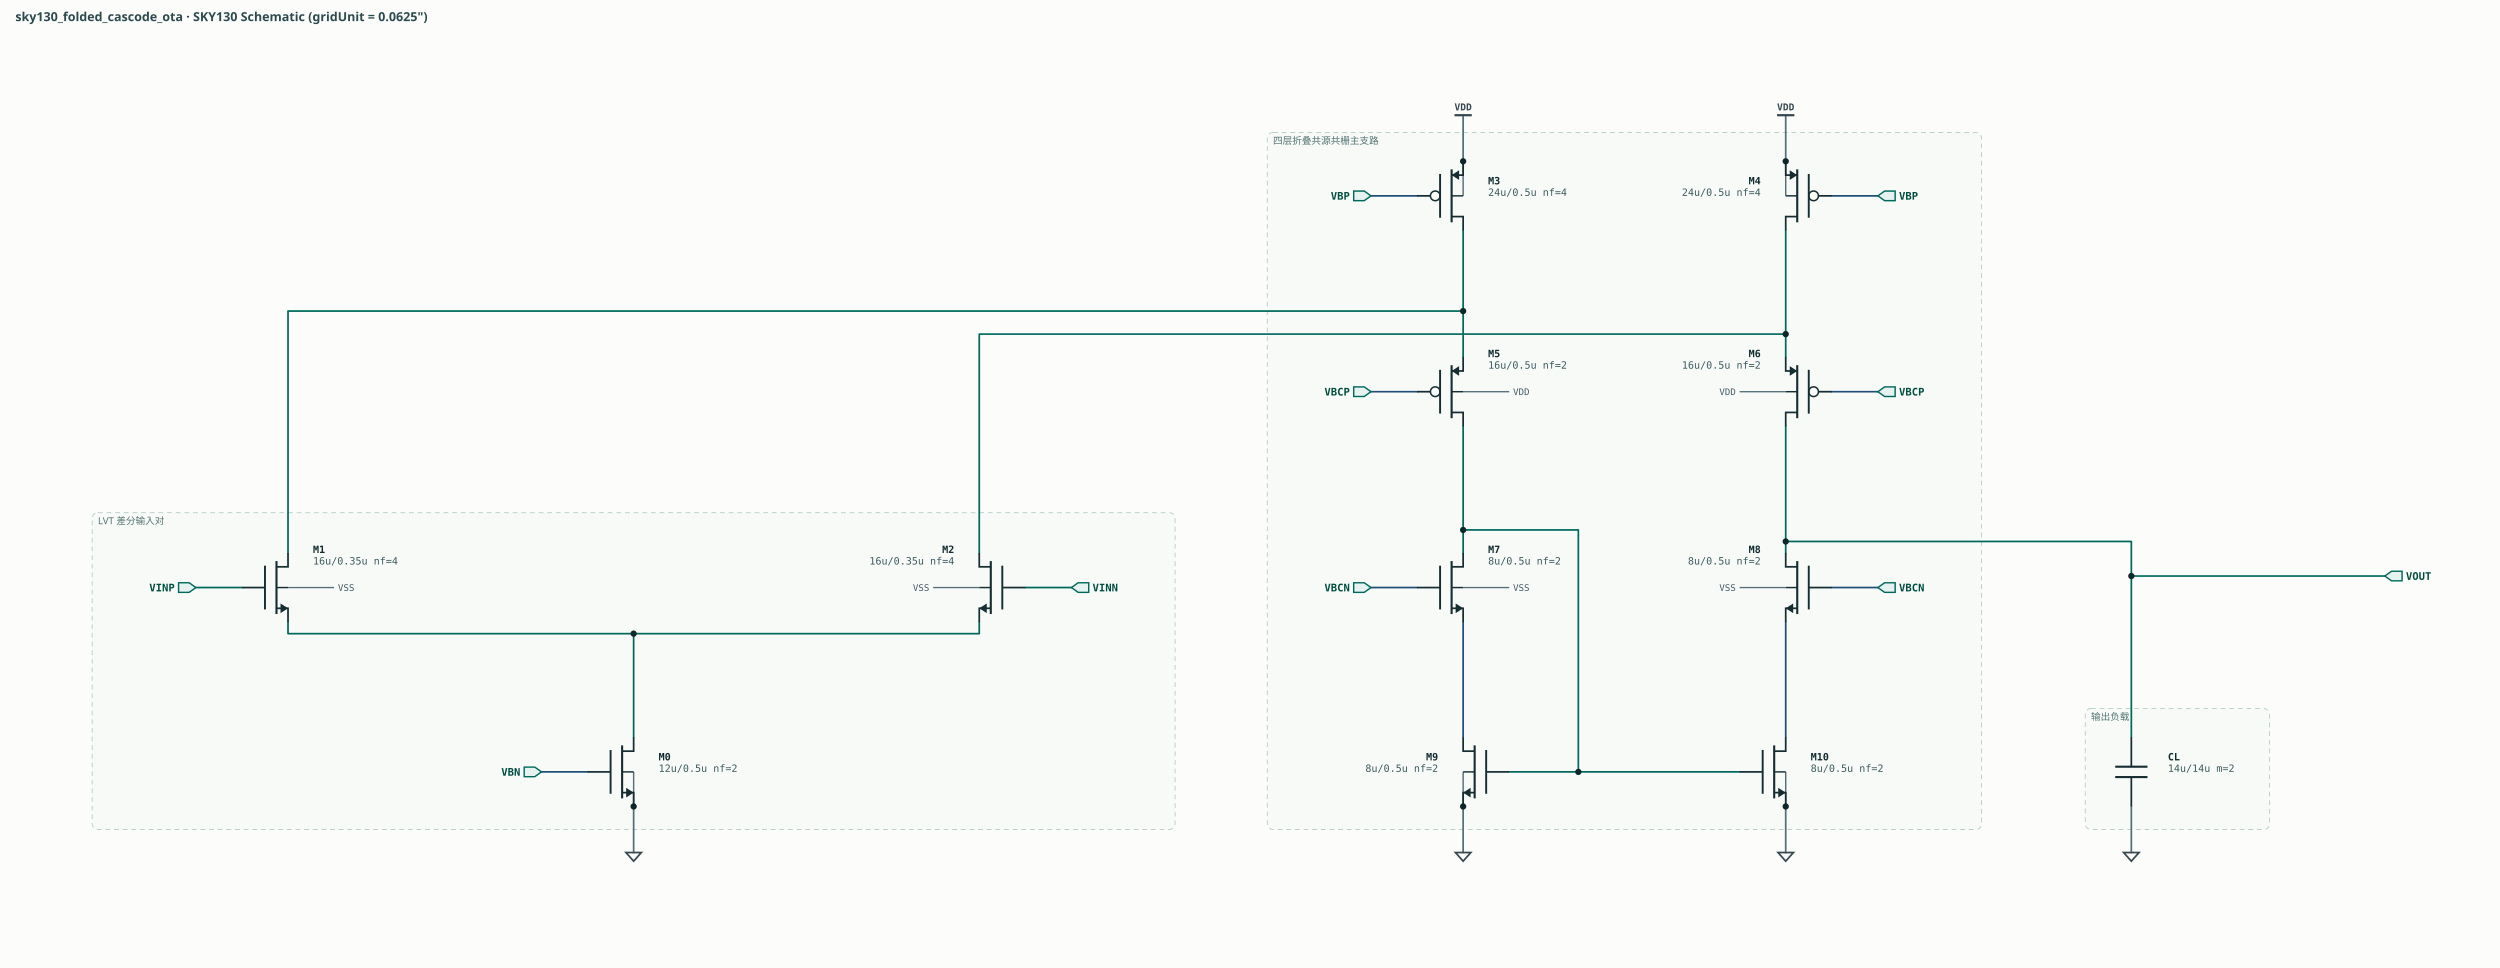
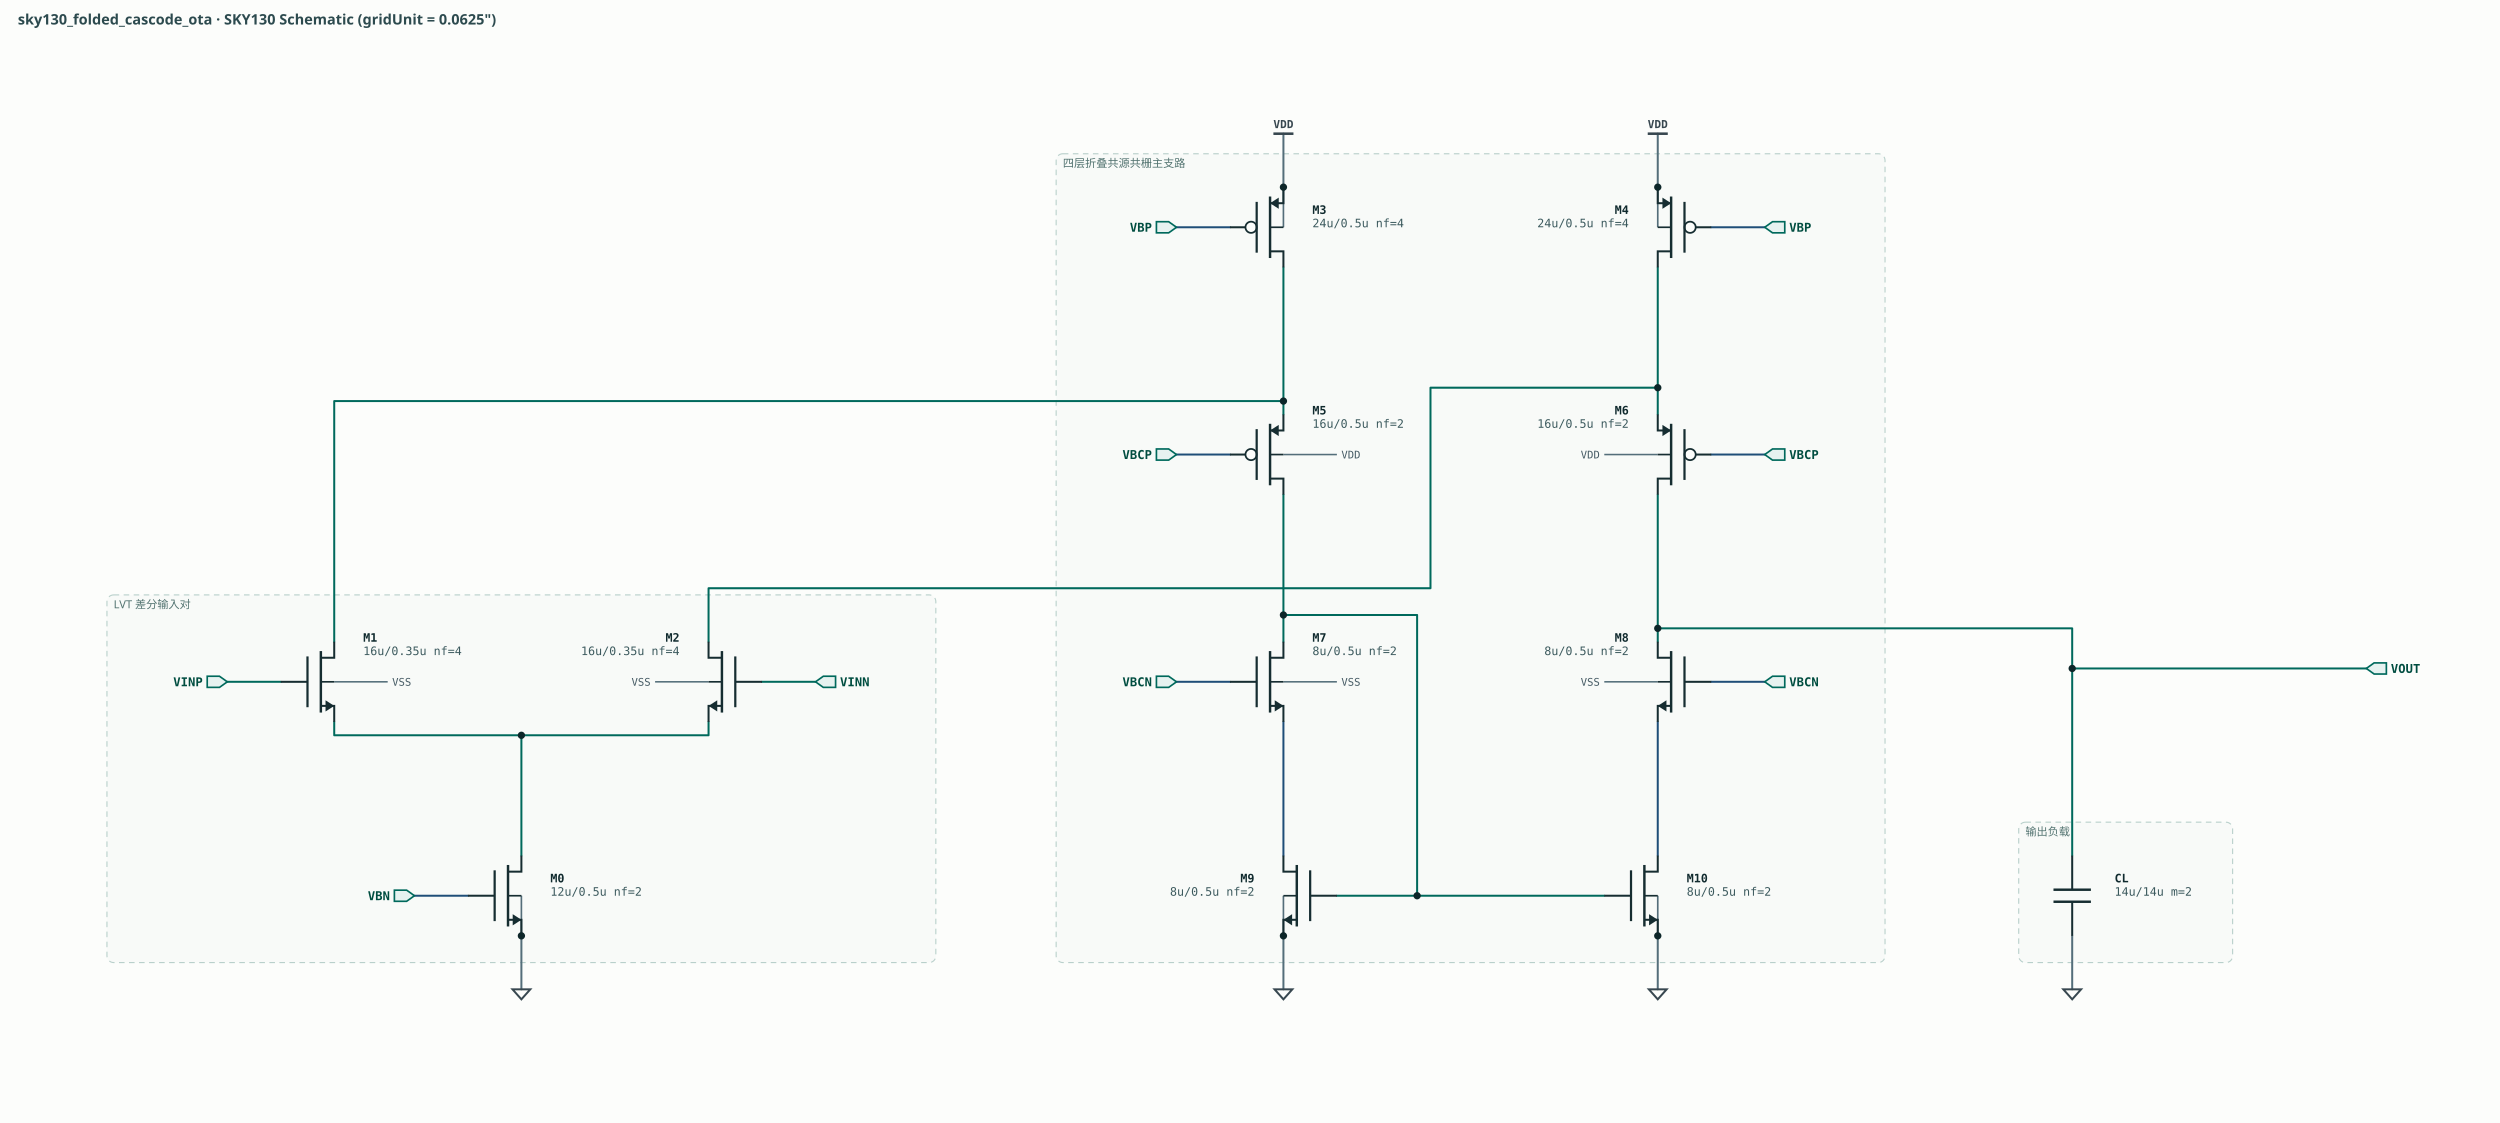
- <svg xmlns="http://www.w3.org/2000/svg" viewBox="216.0 120.0 2604.0 1008.0" width="2604" height="1008" font-family="Segoe UI, Microsoft YaHei, sans-serif">
-   <rect x="216.0" y="120.0" width="2604.0" height="1008.0" fill="#fcfdfb" />
+ <svg xmlns="http://www.w3.org/2000/svg" viewBox="216.0 120.0 2244.0 1008.0" width="2244" height="1008" font-family="Segoe UI, Microsoft YaHei, sans-serif">
+   <rect x="216.0" y="120.0" width="2244.0" height="1008.0" fill="#fcfdfb" />
  <text x="232.0" y="142.0" font-size="13" font-weight="600" fill="#2c4a4e">sky130_folded_cascode_ota · SKY130 Schematic (gridUnit = 0.0625")</text>
-   <rect x="312.0" y="654.0" width="1128.0" height="330.0" rx="6" fill="#f3f8f6" fill-opacity="0.55" stroke="#b9d0cb" stroke-width="1" stroke-dasharray="5,4" />
+   <rect x="312.0" y="654.0" width="744.0" height="330.0" rx="6" fill="#f3f8f6" fill-opacity="0.55" stroke="#b9d0cb" stroke-width="1" stroke-dasharray="5,4" />
  <text x="318.0" y="666.0" font-size="10" fill="#527370">LVT 差分输入对</text>
-   <rect x="1536.0" y="258.0" width="744.0" height="726.0" rx="6" fill="#f3f8f6" fill-opacity="0.55" stroke="#b9d0cb" stroke-width="1" stroke-dasharray="5,4" />
-   <text x="1542.0" y="270.0" font-size="10" fill="#527370">四层折叠共源共栅主支路</text>
-   <rect x="2388.0" y="858.0" width="192.0" height="126.0" rx="6" fill="#f3f8f6" fill-opacity="0.55" stroke="#b9d0cb" stroke-width="1" stroke-dasharray="5,4" />
-   <text x="2394.0" y="870.0" font-size="10" fill="#527370">输出负载</text>
-   <polyline points="1692.0,324.0 1644.0,324.0" fill="none" stroke="#1f4e78" stroke-width="1.8" stroke-linecap="round" stroke-linejoin="round" />
-   <polyline points="2124.0,324.0 2172.0,324.0" fill="none" stroke="#1f4e78" stroke-width="1.8" stroke-linecap="round" stroke-linejoin="round" />
-   <polyline points="1692.0,528.0 1644.0,528.0" fill="none" stroke="#1f4e78" stroke-width="1.8" stroke-linecap="round" stroke-linejoin="round" />
-   <polyline points="2124.0,528.0 2172.0,528.0" fill="none" stroke="#1f4e78" stroke-width="1.8" stroke-linecap="round" stroke-linejoin="round" />
-   <polyline points="1692.0,732.0 1644.0,732.0" fill="none" stroke="#1f4e78" stroke-width="1.8" stroke-linecap="round" stroke-linejoin="round" />
-   <polyline points="2124.0,732.0 2172.0,732.0" fill="none" stroke="#1f4e78" stroke-width="1.8" stroke-linecap="round" stroke-linejoin="round" />
-   <polyline points="828.0,924.0 780.0,924.0" fill="none" stroke="#1f4e78" stroke-width="1.8" stroke-linecap="round" stroke-linejoin="round" />
-   <polyline points="1740.0,288.0 1740.0,240.0" fill="none" stroke="#546e7a" stroke-width="1.8" stroke-linecap="round" stroke-linejoin="round" />
-   <polyline points="2076.0,288.0 2076.0,240.0" fill="none" stroke="#546e7a" stroke-width="1.8" stroke-linecap="round" stroke-linejoin="round" />
-   <polyline points="876.0,960.0 876.0,1008.0" fill="none" stroke="#546e7a" stroke-width="1.8" stroke-linecap="round" stroke-linejoin="round" />
-   <polyline points="1740.0,960.0 1740.0,1008.0" fill="none" stroke="#546e7a" stroke-width="1.8" stroke-linecap="round" stroke-linejoin="round" />
+   <rect x="1164.0" y="258.0" width="744.0" height="726.0" rx="6" fill="#f3f8f6" fill-opacity="0.55" stroke="#b9d0cb" stroke-width="1" stroke-dasharray="5,4" />
+   <text x="1170.0" y="270.0" font-size="10" fill="#527370">四层折叠共源共栅主支路</text>
+   <rect x="2028.0" y="858.0" width="192.0" height="126.0" rx="6" fill="#f3f8f6" fill-opacity="0.55" stroke="#b9d0cb" stroke-width="1" stroke-dasharray="5,4" />
+   <text x="2034.0" y="870.0" font-size="10" fill="#527370">输出负载</text>
+   <polyline points="1320.0,324.0 1272.0,324.0" fill="none" stroke="#1f4e78" stroke-width="1.8" stroke-linecap="round" stroke-linejoin="round" />
+   <polyline points="1752.0,324.0 1800.0,324.0" fill="none" stroke="#1f4e78" stroke-width="1.8" stroke-linecap="round" stroke-linejoin="round" />
+   <polyline points="1320.0,528.0 1272.0,528.0" fill="none" stroke="#1f4e78" stroke-width="1.8" stroke-linecap="round" stroke-linejoin="round" />
+   <polyline points="1752.0,528.0 1800.0,528.0" fill="none" stroke="#1f4e78" stroke-width="1.8" stroke-linecap="round" stroke-linejoin="round" />
+   <polyline points="1320.0,732.0 1272.0,732.0" fill="none" stroke="#1f4e78" stroke-width="1.8" stroke-linecap="round" stroke-linejoin="round" />
+   <polyline points="1752.0,732.0 1800.0,732.0" fill="none" stroke="#1f4e78" stroke-width="1.8" stroke-linecap="round" stroke-linejoin="round" />
+   <polyline points="636.0,924.0 588.0,924.0" fill="none" stroke="#1f4e78" stroke-width="1.8" stroke-linecap="round" stroke-linejoin="round" />
+   <polyline points="1368.0,288.0 1368.0,240.0" fill="none" stroke="#546e7a" stroke-width="1.8" stroke-linecap="round" stroke-linejoin="round" />
+   <polyline points="1704.0,288.0 1704.0,240.0" fill="none" stroke="#546e7a" stroke-width="1.8" stroke-linecap="round" stroke-linejoin="round" />
+   <polyline points="684.0,960.0 684.0,1008.0" fill="none" stroke="#546e7a" stroke-width="1.8" stroke-linecap="round" stroke-linejoin="round" />
+   <polyline points="1368.0,960.0 1368.0,1008.0" fill="none" stroke="#546e7a" stroke-width="1.8" stroke-linecap="round" stroke-linejoin="round" />
+   <polyline points="1704.0,960.0 1704.0,1008.0" fill="none" stroke="#546e7a" stroke-width="1.8" stroke-linecap="round" stroke-linejoin="round" />
  <polyline points="2076.0,960.0 2076.0,1008.0" fill="none" stroke="#546e7a" stroke-width="1.8" stroke-linecap="round" stroke-linejoin="round" />
-   <polyline points="2436.0,960.0 2436.0,1008.0" fill="none" stroke="#546e7a" stroke-width="1.8" stroke-linecap="round" stroke-linejoin="round" />
  <polyline points="468.0,732.0 420.0,732.0" fill="none" stroke="#00695c" stroke-width="1.8" stroke-linecap="round" stroke-linejoin="round" />
-   <polyline points="1332.0,732.0 1284.0,732.0" fill="none" stroke="#00695c" stroke-width="1.8" stroke-linecap="round" stroke-linejoin="round" />
-   <polyline points="1740.0,696.0 1740.0,672.0" fill="none" stroke="#00695c" stroke-width="1.8" stroke-linecap="round" stroke-linejoin="round" />
-   <polyline points="1740.0,672.0 1740.0,564.0" fill="none" stroke="#00695c" stroke-width="1.8" stroke-linecap="round" stroke-linejoin="round" />
-   <polyline points="1788.0,924.0 1860.0,924.0" fill="none" stroke="#00695c" stroke-width="1.8" stroke-linecap="round" stroke-linejoin="round" />
-   <polyline points="1860.0,924.0 1860.0,672.0 1740.0,672.0" fill="none" stroke="#00695c" stroke-width="1.8" stroke-linecap="round" stroke-linejoin="round" />
-   <polyline points="2028.0,924.0 1860.0,924.0" fill="none" stroke="#00695c" stroke-width="1.8" stroke-linecap="round" stroke-linejoin="round" />
-   <polyline points="876.0,888.0 876.0,780.0" fill="none" stroke="#00695c" stroke-width="1.8" stroke-linecap="round" stroke-linejoin="round" />
-   <polyline points="876.0,780.0 516.0,780.0 516.0,768.0" fill="none" stroke="#00695c" stroke-width="1.8" stroke-linecap="round" stroke-linejoin="round" />
-   <polyline points="1236.0,768.0 1236.0,780.0 876.0,780.0" fill="none" stroke="#00695c" stroke-width="1.8" stroke-linecap="round" stroke-linejoin="round" />
-   <polyline points="2076.0,696.0 2076.0,684.0" fill="none" stroke="#00695c" stroke-width="1.8" stroke-linecap="round" stroke-linejoin="round" />
-   <polyline points="2076.0,684.0 2076.0,564.0" fill="none" stroke="#00695c" stroke-width="1.8" stroke-linecap="round" stroke-linejoin="round" />
-   <polyline points="2436.0,888.0 2436.0,720.0" fill="none" stroke="#00695c" stroke-width="1.8" stroke-linecap="round" stroke-linejoin="round" />
-   <polyline points="2436.0,720.0 2436.0,684.0 2076.0,684.0" fill="none" stroke="#00695c" stroke-width="1.8" stroke-linecap="round" stroke-linejoin="round" />
-   <polyline points="2700.0,720.0 2436.0,720.0" fill="none" stroke="#00695c" stroke-width="1.8" stroke-linecap="round" stroke-linejoin="round" />
-   <polyline points="2076.0,360.0 2076.0,468.0" fill="none" stroke="#00695c" stroke-width="1.8" stroke-linecap="round" stroke-linejoin="round" />
-   <polyline points="2076.0,468.0 1236.0,468.0 1236.0,696.0" fill="none" stroke="#00695c" stroke-width="1.8" stroke-linecap="round" stroke-linejoin="round" />
-   <polyline points="2076.0,492.0 2076.0,468.0" fill="none" stroke="#00695c" stroke-width="1.8" stroke-linecap="round" stroke-linejoin="round" />
-   <polyline points="1740.0,360.0 1740.0,444.0" fill="none" stroke="#00695c" stroke-width="1.8" stroke-linecap="round" stroke-linejoin="round" />
-   <polyline points="1740.0,444.0 516.0,444.0 516.0,696.0" fill="none" stroke="#00695c" stroke-width="1.8" stroke-linecap="round" stroke-linejoin="round" />
-   <polyline points="1740.0,492.0 1740.0,444.0" fill="none" stroke="#00695c" stroke-width="1.8" stroke-linecap="round" stroke-linejoin="round" />
-   <polyline points="1740.0,888.0 1740.0,768.0" fill="none" stroke="#1f4e78" stroke-width="1.8" stroke-linecap="round" stroke-linejoin="round" />
-   <polyline points="2076.0,888.0 2076.0,768.0" fill="none" stroke="#1f4e78" stroke-width="1.8" stroke-linecap="round" stroke-linejoin="round" />
-   <polyline points="876.0,924.0 876.0,960.0" fill="none" stroke="#546e7a" stroke-width="1.5" />
-   <polyline points="1740.0,324.0 1740.0,288.0" fill="none" stroke="#546e7a" stroke-width="1.5" />
-   <polyline points="2076.0,324.0 2076.0,288.0" fill="none" stroke="#546e7a" stroke-width="1.5" />
-   <polyline points="1740.0,924.0 1740.0,960.0" fill="none" stroke="#546e7a" stroke-width="1.5" />
-   <polyline points="2076.0,924.0 2076.0,960.0" fill="none" stroke="#546e7a" stroke-width="1.5" />
+   <polyline points="948.0,732.0 900.0,732.0" fill="none" stroke="#00695c" stroke-width="1.8" stroke-linecap="round" stroke-linejoin="round" />
+   <polyline points="684.0,888.0 684.0,780.0" fill="none" stroke="#00695c" stroke-width="1.8" stroke-linecap="round" stroke-linejoin="round" />
+   <polyline points="684.0,780.0 516.0,780.0 516.0,768.0" fill="none" stroke="#00695c" stroke-width="1.8" stroke-linecap="round" stroke-linejoin="round" />
+   <polyline points="852.0,768.0 852.0,780.0 684.0,780.0" fill="none" stroke="#00695c" stroke-width="1.8" stroke-linecap="round" stroke-linejoin="round" />
+   <polyline points="1368.0,696.0 1368.0,672.0" fill="none" stroke="#00695c" stroke-width="1.8" stroke-linecap="round" stroke-linejoin="round" />
+   <polyline points="1368.0,672.0 1368.0,564.0" fill="none" stroke="#00695c" stroke-width="1.8" stroke-linecap="round" stroke-linejoin="round" />
+   <polyline points="1416.0,924.0 1488.0,924.0" fill="none" stroke="#00695c" stroke-width="1.8" stroke-linecap="round" stroke-linejoin="round" />
+   <polyline points="1488.0,924.0 1488.0,672.0 1368.0,672.0" fill="none" stroke="#00695c" stroke-width="1.8" stroke-linecap="round" stroke-linejoin="round" />
+   <polyline points="1656.0,924.0 1488.0,924.0" fill="none" stroke="#00695c" stroke-width="1.8" stroke-linecap="round" stroke-linejoin="round" />
+   <polyline points="1704.0,696.0 1704.0,684.0" fill="none" stroke="#00695c" stroke-width="1.8" stroke-linecap="round" stroke-linejoin="round" />
+   <polyline points="1704.0,684.0 1704.0,564.0" fill="none" stroke="#00695c" stroke-width="1.8" stroke-linecap="round" stroke-linejoin="round" />
+   <polyline points="2076.0,888.0 2076.0,720.0" fill="none" stroke="#00695c" stroke-width="1.8" stroke-linecap="round" stroke-linejoin="round" />
+   <polyline points="2076.0,720.0 2076.0,684.0 1704.0,684.0" fill="none" stroke="#00695c" stroke-width="1.8" stroke-linecap="round" stroke-linejoin="round" />
+   <polyline points="2340.0,720.0 2076.0,720.0" fill="none" stroke="#00695c" stroke-width="1.8" stroke-linecap="round" stroke-linejoin="round" />
+   <polyline points="1368.0,360.0 1368.0,480.0" fill="none" stroke="#00695c" stroke-width="1.8" stroke-linecap="round" stroke-linejoin="round" />
+   <polyline points="1368.0,480.0 516.0,480.0 516.0,696.0" fill="none" stroke="#00695c" stroke-width="1.8" stroke-linecap="round" stroke-linejoin="round" />
+   <polyline points="1368.0,492.0 1368.0,480.0" fill="none" stroke="#00695c" stroke-width="1.8" stroke-linecap="round" stroke-linejoin="round" />
+   <polyline points="1704.0,360.0 1704.0,468.0" fill="none" stroke="#00695c" stroke-width="1.8" stroke-linecap="round" stroke-linejoin="round" />
+   <polyline points="1704.0,468.0 1500.0,468.0 1500.0,648.0 852.0,648.0 852.0,696.0" fill="none" stroke="#00695c" stroke-width="1.8" stroke-linecap="round" stroke-linejoin="round" />
+   <polyline points="1704.0,492.0 1704.0,468.0" fill="none" stroke="#00695c" stroke-width="1.8" stroke-linecap="round" stroke-linejoin="round" />
+   <polyline points="1368.0,888.0 1368.0,768.0" fill="none" stroke="#1f4e78" stroke-width="1.8" stroke-linecap="round" stroke-linejoin="round" />
+   <polyline points="1704.0,888.0 1704.0,768.0" fill="none" stroke="#1f4e78" stroke-width="1.8" stroke-linecap="round" stroke-linejoin="round" />
+   <polyline points="684.0,924.0 684.0,960.0" fill="none" stroke="#546e7a" stroke-width="1.5" />
+   <polyline points="1368.0,324.0 1368.0,288.0" fill="none" stroke="#546e7a" stroke-width="1.5" />
+   <polyline points="1704.0,324.0 1704.0,288.0" fill="none" stroke="#546e7a" stroke-width="1.5" />
+   <polyline points="1368.0,924.0 1368.0,960.0" fill="none" stroke="#546e7a" stroke-width="1.5" />
+   <polyline points="1704.0,924.0 1704.0,960.0" fill="none" stroke="#546e7a" stroke-width="1.5" />
  <line x1="516.0" y1="732.0" x2="564.0" y2="732.0" stroke="#546e7a" stroke-width="1.4" />
  <text x="568.0" y="735.5" text-anchor="start" font-size="9.5" font-family="Consolas,monospace" fill="#455a64">VSS</text>
-   <line x1="1236.0" y1="732.0" x2="1188.0" y2="732.0" stroke="#546e7a" stroke-width="1.4" />
-   <text x="1184.0" y="735.5" text-anchor="end" font-size="9.5" font-family="Consolas,monospace" fill="#455a64">VSS</text>
-   <line x1="1740.0" y1="528.0" x2="1788.0" y2="528.0" stroke="#546e7a" stroke-width="1.4" />
-   <text x="1792.0" y="531.5" text-anchor="start" font-size="9.5" font-family="Consolas,monospace" fill="#455a64">VDD</text>
-   <line x1="2076.0" y1="528.0" x2="2028.0" y2="528.0" stroke="#546e7a" stroke-width="1.4" />
-   <text x="2024.0" y="531.5" text-anchor="end" font-size="9.5" font-family="Consolas,monospace" fill="#455a64">VDD</text>
-   <line x1="1740.0" y1="732.0" x2="1788.0" y2="732.0" stroke="#546e7a" stroke-width="1.4" />
-   <text x="1792.0" y="735.5" text-anchor="start" font-size="9.5" font-family="Consolas,monospace" fill="#455a64">VSS</text>
-   <line x1="2076.0" y1="732.0" x2="2028.0" y2="732.0" stroke="#546e7a" stroke-width="1.4" />
-   <text x="2024.0" y="735.5" text-anchor="end" font-size="9.5" font-family="Consolas,monospace" fill="#455a64">VSS</text>
+   <line x1="852.0" y1="732.0" x2="804.0" y2="732.0" stroke="#546e7a" stroke-width="1.4" />
+   <text x="800.0" y="735.5" text-anchor="end" font-size="9.5" font-family="Consolas,monospace" fill="#455a64">VSS</text>
+   <line x1="1368.0" y1="528.0" x2="1416.0" y2="528.0" stroke="#546e7a" stroke-width="1.4" />
+   <text x="1420.0" y="531.5" text-anchor="start" font-size="9.5" font-family="Consolas,monospace" fill="#455a64">VDD</text>
+   <line x1="1704.0" y1="528.0" x2="1656.0" y2="528.0" stroke="#546e7a" stroke-width="1.4" />
+   <text x="1652.0" y="531.5" text-anchor="end" font-size="9.5" font-family="Consolas,monospace" fill="#455a64">VDD</text>
+   <line x1="1368.0" y1="732.0" x2="1416.0" y2="732.0" stroke="#546e7a" stroke-width="1.4" />
+   <text x="1420.0" y="735.5" text-anchor="start" font-size="9.5" font-family="Consolas,monospace" fill="#455a64">VSS</text>
+   <line x1="1704.0" y1="732.0" x2="1656.0" y2="732.0" stroke="#546e7a" stroke-width="1.4" />
+   <text x="1652.0" y="735.5" text-anchor="end" font-size="9.5" font-family="Consolas,monospace" fill="#455a64">VSS</text>
  <line x1="468.0" y1="732.0" x2="492.0" y2="732.0" stroke="#162d31" stroke-width="1.8" />
  <line x1="492.0" y1="709.2" x2="492.0" y2="754.8" stroke="#162d31" stroke-width="2.0" />
  <line x1="504.0" y1="704.4" x2="504.0" y2="759.6" stroke="#162d31" stroke-width="2.2" />
  <polyline points="504.0,710.4 516.0,710.4 516.0,696.0" fill="none" stroke="#162d31" stroke-width="1.8" />
  <polyline points="504.0,753.6 516.0,753.6 516.0,768.0" fill="none" stroke="#162d31" stroke-width="1.8" />
  <line x1="504.0" y1="732.0" x2="516.0" y2="732.0" stroke="#162d31" stroke-width="1.5" />
  <polygon points="516.0,753.6 508.2,748.56 508.2,758.64" fill="#162d31" />
  <text x="542.0" y="696.0" text-anchor="start" font-size="10.5" font-weight="600" font-family="Consolas,monospace" fill="#102a2e">M1</text>
  <text x="542.0" y="708.0" text-anchor="start" font-size="10.5" font-weight="400" font-family="Consolas,monospace" fill="#3b595d">16u/0.35u nf=4</text>
-   <line x1="1284.0" y1="732.0" x2="1260.0" y2="732.0" stroke="#162d31" stroke-width="1.8" />
-   <line x1="1260.0" y1="709.2" x2="1260.0" y2="754.8" stroke="#162d31" stroke-width="2.0" />
-   <line x1="1248.0" y1="704.4" x2="1248.0" y2="759.6" stroke="#162d31" stroke-width="2.2" />
-   <polyline points="1248.0,710.4 1236.0,710.4 1236.0,696.0" fill="none" stroke="#162d31" stroke-width="1.8" />
-   <polyline points="1248.0,753.6 1236.0,753.6 1236.0,768.0" fill="none" stroke="#162d31" stroke-width="1.8" />
-   <line x1="1248.0" y1="732.0" x2="1236.0" y2="732.0" stroke="#162d31" stroke-width="1.5" />
-   <polygon points="1236.0,753.6 1243.8,748.56 1243.8,758.64" fill="#162d31" />
-   <text x="1210.0" y="696.0" text-anchor="end" font-size="10.5" font-weight="600" font-family="Consolas,monospace" fill="#102a2e">M2</text>
-   <text x="1210.0" y="708.0" text-anchor="end" font-size="10.5" font-weight="400" font-family="Consolas,monospace" fill="#3b595d">16u/0.35u nf=4</text>
-   <line x1="828.0" y1="924.0" x2="852.0" y2="924.0" stroke="#162d31" stroke-width="1.8" />
-   <line x1="852.0" y1="901.2" x2="852.0" y2="946.8" stroke="#162d31" stroke-width="2.0" />
-   <line x1="864.0" y1="896.4" x2="864.0" y2="951.6" stroke="#162d31" stroke-width="2.2" />
-   <polyline points="864.0,902.4 876.0,902.4 876.0,888.0" fill="none" stroke="#162d31" stroke-width="1.8" />
-   <polyline points="864.0,945.6 876.0,945.6 876.0,960.0" fill="none" stroke="#162d31" stroke-width="1.8" />
-   <line x1="864.0" y1="924.0" x2="876.0" y2="924.0" stroke="#162d31" stroke-width="1.5" />
-   <polygon points="876.0,945.6 868.2,940.56 868.2,950.64" fill="#162d31" />
-   <text x="902.0" y="912.0" text-anchor="start" font-size="10.5" font-weight="600" font-family="Consolas,monospace" fill="#102a2e">M0</text>
-   <text x="902.0" y="924.0" text-anchor="start" font-size="10.5" font-weight="400" font-family="Consolas,monospace" fill="#3b595d">12u/0.5u nf=2</text>
-   <line x1="1692.0" y1="324.0" x2="1705.92" y2="324.0" stroke="#162d31" stroke-width="1.8" />
-   <circle cx="1710.96" cy="324.0" r="5.04" fill="#fcfdfb" stroke="#162d31" stroke-width="1.6" />
-   <line x1="1716.0" y1="301.2" x2="1716.0" y2="346.8" stroke="#162d31" stroke-width="2.0" />
-   <line x1="1728.0" y1="296.4" x2="1728.0" y2="351.6" stroke="#162d31" stroke-width="2.2" />
-   <polyline points="1728.0,302.4 1740.0,302.4 1740.0,288.0" fill="none" stroke="#162d31" stroke-width="1.8" />
-   <polyline points="1728.0,345.6 1740.0,345.6 1740.0,360.0" fill="none" stroke="#162d31" stroke-width="1.8" />
-   <line x1="1728.0" y1="324.0" x2="1740.0" y2="324.0" stroke="#162d31" stroke-width="1.5" />
-   <polygon points="1728.0,302.4 1735.8,297.36 1735.8,307.44" fill="#162d31" />
-   <text x="1766.0" y="312.0" text-anchor="start" font-size="10.5" font-weight="600" font-family="Consolas,monospace" fill="#102a2e">M3</text>
-   <text x="1766.0" y="324.0" text-anchor="start" font-size="10.5" font-weight="400" font-family="Consolas,monospace" fill="#3b595d">24u/0.5u nf=4</text>
-   <line x1="2124.0" y1="324.0" x2="2110.08" y2="324.0" stroke="#162d31" stroke-width="1.8" />
-   <circle cx="2105.04" cy="324.0" r="5.04" fill="#fcfdfb" stroke="#162d31" stroke-width="1.6" />
-   <line x1="2100.0" y1="301.2" x2="2100.0" y2="346.8" stroke="#162d31" stroke-width="2.0" />
-   <line x1="2088.0" y1="296.4" x2="2088.0" y2="351.6" stroke="#162d31" stroke-width="2.2" />
-   <polyline points="2088.0,302.4 2076.0,302.4 2076.0,288.0" fill="none" stroke="#162d31" stroke-width="1.8" />
-   <polyline points="2088.0,345.6 2076.0,345.6 2076.0,360.0" fill="none" stroke="#162d31" stroke-width="1.8" />
-   <line x1="2088.0" y1="324.0" x2="2076.0" y2="324.0" stroke="#162d31" stroke-width="1.5" />
-   <polygon points="2088.0,302.4 2080.2,297.36 2080.2,307.44" fill="#162d31" />
-   <text x="2050.0" y="312.0" text-anchor="end" font-size="10.5" font-weight="600" font-family="Consolas,monospace" fill="#102a2e">M4</text>
-   <text x="2050.0" y="324.0" text-anchor="end" font-size="10.5" font-weight="400" font-family="Consolas,monospace" fill="#3b595d">24u/0.5u nf=4</text>
-   <line x1="1692.0" y1="528.0" x2="1705.92" y2="528.0" stroke="#162d31" stroke-width="1.8" />
-   <circle cx="1710.96" cy="528.0" r="5.04" fill="#fcfdfb" stroke="#162d31" stroke-width="1.6" />
-   <line x1="1716.0" y1="505.2" x2="1716.0" y2="550.8" stroke="#162d31" stroke-width="2.0" />
-   <line x1="1728.0" y1="500.4" x2="1728.0" y2="555.6" stroke="#162d31" stroke-width="2.2" />
-   <polyline points="1728.0,506.4 1740.0,506.4 1740.0,492.0" fill="none" stroke="#162d31" stroke-width="1.8" />
-   <polyline points="1728.0,549.6 1740.0,549.6 1740.0,564.0" fill="none" stroke="#162d31" stroke-width="1.8" />
-   <line x1="1728.0" y1="528.0" x2="1740.0" y2="528.0" stroke="#162d31" stroke-width="1.5" />
-   <polygon points="1728.0,506.4 1735.8,501.36 1735.8,511.44" fill="#162d31" />
-   <text x="1766.0" y="492.0" text-anchor="start" font-size="10.5" font-weight="600" font-family="Consolas,monospace" fill="#102a2e">M5</text>
-   <text x="1766.0" y="504.0" text-anchor="start" font-size="10.5" font-weight="400" font-family="Consolas,monospace" fill="#3b595d">16u/0.5u nf=2</text>
-   <line x1="2124.0" y1="528.0" x2="2110.08" y2="528.0" stroke="#162d31" stroke-width="1.8" />
-   <circle cx="2105.04" cy="528.0" r="5.04" fill="#fcfdfb" stroke="#162d31" stroke-width="1.6" />
-   <line x1="2100.0" y1="505.2" x2="2100.0" y2="550.8" stroke="#162d31" stroke-width="2.0" />
-   <line x1="2088.0" y1="500.4" x2="2088.0" y2="555.6" stroke="#162d31" stroke-width="2.2" />
-   <polyline points="2088.0,506.4 2076.0,506.4 2076.0,492.0" fill="none" stroke="#162d31" stroke-width="1.8" />
-   <polyline points="2088.0,549.6 2076.0,549.6 2076.0,564.0" fill="none" stroke="#162d31" stroke-width="1.8" />
-   <line x1="2088.0" y1="528.0" x2="2076.0" y2="528.0" stroke="#162d31" stroke-width="1.5" />
-   <polygon points="2088.0,506.4 2080.2,501.36 2080.2,511.44" fill="#162d31" />
-   <text x="2050.0" y="492.0" text-anchor="end" font-size="10.5" font-weight="600" font-family="Consolas,monospace" fill="#102a2e">M6</text>
-   <text x="2050.0" y="504.0" text-anchor="end" font-size="10.5" font-weight="400" font-family="Consolas,monospace" fill="#3b595d">16u/0.5u nf=2</text>
-   <line x1="1692.0" y1="732.0" x2="1716.0" y2="732.0" stroke="#162d31" stroke-width="1.8" />
-   <line x1="1716.0" y1="709.2" x2="1716.0" y2="754.8" stroke="#162d31" stroke-width="2.0" />
-   <line x1="1728.0" y1="704.4" x2="1728.0" y2="759.6" stroke="#162d31" stroke-width="2.2" />
-   <polyline points="1728.0,710.4 1740.0,710.4 1740.0,696.0" fill="none" stroke="#162d31" stroke-width="1.8" />
-   <polyline points="1728.0,753.6 1740.0,753.6 1740.0,768.0" fill="none" stroke="#162d31" stroke-width="1.8" />
-   <line x1="1728.0" y1="732.0" x2="1740.0" y2="732.0" stroke="#162d31" stroke-width="1.5" />
-   <polygon points="1740.0,753.6 1732.2,748.56 1732.2,758.64" fill="#162d31" />
-   <text x="1766.0" y="696.0" text-anchor="start" font-size="10.5" font-weight="600" font-family="Consolas,monospace" fill="#102a2e">M7</text>
-   <text x="1766.0" y="708.0" text-anchor="start" font-size="10.5" font-weight="400" font-family="Consolas,monospace" fill="#3b595d">8u/0.5u nf=2</text>
-   <line x1="2124.0" y1="732.0" x2="2100.0" y2="732.0" stroke="#162d31" stroke-width="1.8" />
-   <line x1="2100.0" y1="709.2" x2="2100.0" y2="754.8" stroke="#162d31" stroke-width="2.0" />
-   <line x1="2088.0" y1="704.4" x2="2088.0" y2="759.6" stroke="#162d31" stroke-width="2.2" />
-   <polyline points="2088.0,710.4 2076.0,710.4 2076.0,696.0" fill="none" stroke="#162d31" stroke-width="1.8" />
-   <polyline points="2088.0,753.6 2076.0,753.6 2076.0,768.0" fill="none" stroke="#162d31" stroke-width="1.8" />
-   <line x1="2088.0" y1="732.0" x2="2076.0" y2="732.0" stroke="#162d31" stroke-width="1.5" />
-   <polygon points="2076.0,753.6 2083.8,748.56 2083.8,758.64" fill="#162d31" />
-   <text x="2050.0" y="696.0" text-anchor="end" font-size="10.5" font-weight="600" font-family="Consolas,monospace" fill="#102a2e">M8</text>
-   <text x="2050.0" y="708.0" text-anchor="end" font-size="10.5" font-weight="400" font-family="Consolas,monospace" fill="#3b595d">8u/0.5u nf=2</text>
-   <line x1="1788.0" y1="924.0" x2="1764.0" y2="924.0" stroke="#162d31" stroke-width="1.8" />
-   <line x1="1764.0" y1="901.2" x2="1764.0" y2="946.8" stroke="#162d31" stroke-width="2.0" />
-   <line x1="1752.0" y1="896.4" x2="1752.0" y2="951.6" stroke="#162d31" stroke-width="2.2" />
-   <polyline points="1752.0,902.4 1740.0,902.4 1740.0,888.0" fill="none" stroke="#162d31" stroke-width="1.8" />
-   <polyline points="1752.0,945.6 1740.0,945.6 1740.0,960.0" fill="none" stroke="#162d31" stroke-width="1.8" />
-   <line x1="1752.0" y1="924.0" x2="1740.0" y2="924.0" stroke="#162d31" stroke-width="1.5" />
-   <polygon points="1740.0,945.6 1747.8,940.56 1747.8,950.64" fill="#162d31" />
-   <text x="1714.0" y="912.0" text-anchor="end" font-size="10.5" font-weight="600" font-family="Consolas,monospace" fill="#102a2e">M9</text>
-   <text x="1714.0" y="924.0" text-anchor="end" font-size="10.5" font-weight="400" font-family="Consolas,monospace" fill="#3b595d">8u/0.5u nf=2</text>
-   <line x1="2028.0" y1="924.0" x2="2052.0" y2="924.0" stroke="#162d31" stroke-width="1.8" />
-   <line x1="2052.0" y1="901.2" x2="2052.0" y2="946.8" stroke="#162d31" stroke-width="2.0" />
-   <line x1="2064.0" y1="896.4" x2="2064.0" y2="951.6" stroke="#162d31" stroke-width="2.2" />
-   <polyline points="2064.0,902.4 2076.0,902.4 2076.0,888.0" fill="none" stroke="#162d31" stroke-width="1.8" />
-   <polyline points="2064.0,945.6 2076.0,945.6 2076.0,960.0" fill="none" stroke="#162d31" stroke-width="1.8" />
-   <line x1="2064.0" y1="924.0" x2="2076.0" y2="924.0" stroke="#162d31" stroke-width="1.5" />
-   <polygon points="2076.0,945.6 2068.2,940.56 2068.2,950.64" fill="#162d31" />
-   <text x="2102.0" y="912.0" text-anchor="start" font-size="10.5" font-weight="600" font-family="Consolas,monospace" fill="#102a2e">M10</text>
-   <text x="2102.0" y="924.0" text-anchor="start" font-size="10.5" font-weight="400" font-family="Consolas,monospace" fill="#3b595d">8u/0.5u nf=2</text>
-   <line x1="2436.0" y1="888.0" x2="2436.0" y2="918.6" stroke="#162d31" stroke-width="1.8" />
-   <line x1="2436.0" y1="929.4" x2="2436.0" y2="960.0" stroke="#162d31" stroke-width="1.8" />
-   <line x1="2419.2" y1="918.6" x2="2452.8" y2="918.6" stroke="#162d31" stroke-width="2.2" />
-   <line x1="2419.2" y1="929.4" x2="2452.8" y2="929.4" stroke="#162d31" stroke-width="2.2" />
-   <text x="2474.0" y="912.0" text-anchor="start" font-size="10.5" font-weight="600" font-family="Consolas,monospace" fill="#102a2e">CL</text>
-   <text x="2474.0" y="924.0" text-anchor="start" font-size="10.5" font-weight="400" font-family="Consolas,monospace" fill="#3b595d">14u/14u m=2</text>
+   <line x1="900.0" y1="732.0" x2="876.0" y2="732.0" stroke="#162d31" stroke-width="1.8" />
+   <line x1="876.0" y1="709.2" x2="876.0" y2="754.8" stroke="#162d31" stroke-width="2.0" />
+   <line x1="864.0" y1="704.4" x2="864.0" y2="759.6" stroke="#162d31" stroke-width="2.2" />
+   <polyline points="864.0,710.4 852.0,710.4 852.0,696.0" fill="none" stroke="#162d31" stroke-width="1.8" />
+   <polyline points="864.0,753.6 852.0,753.6 852.0,768.0" fill="none" stroke="#162d31" stroke-width="1.8" />
+   <line x1="864.0" y1="732.0" x2="852.0" y2="732.0" stroke="#162d31" stroke-width="1.5" />
+   <polygon points="852.0,753.6 859.8,748.56 859.8,758.64" fill="#162d31" />
+   <text x="826.0" y="696.0" text-anchor="end" font-size="10.5" font-weight="600" font-family="Consolas,monospace" fill="#102a2e">M2</text>
+   <text x="826.0" y="708.0" text-anchor="end" font-size="10.5" font-weight="400" font-family="Consolas,monospace" fill="#3b595d">16u/0.35u nf=4</text>
+   <line x1="636.0" y1="924.0" x2="660.0" y2="924.0" stroke="#162d31" stroke-width="1.8" />
+   <line x1="660.0" y1="901.2" x2="660.0" y2="946.8" stroke="#162d31" stroke-width="2.0" />
+   <line x1="672.0" y1="896.4" x2="672.0" y2="951.6" stroke="#162d31" stroke-width="2.2" />
+   <polyline points="672.0,902.4 684.0,902.4 684.0,888.0" fill="none" stroke="#162d31" stroke-width="1.8" />
+   <polyline points="672.0,945.6 684.0,945.6 684.0,960.0" fill="none" stroke="#162d31" stroke-width="1.8" />
+   <line x1="672.0" y1="924.0" x2="684.0" y2="924.0" stroke="#162d31" stroke-width="1.5" />
+   <polygon points="684.0,945.6 676.2,940.56 676.2,950.64" fill="#162d31" />
+   <text x="710.0" y="912.0" text-anchor="start" font-size="10.5" font-weight="600" font-family="Consolas,monospace" fill="#102a2e">M0</text>
+   <text x="710.0" y="924.0" text-anchor="start" font-size="10.5" font-weight="400" font-family="Consolas,monospace" fill="#3b595d">12u/0.5u nf=2</text>
+   <line x1="1320.0" y1="324.0" x2="1333.92" y2="324.0" stroke="#162d31" stroke-width="1.8" />
+   <circle cx="1338.96" cy="324.0" r="5.04" fill="#fcfdfb" stroke="#162d31" stroke-width="1.6" />
+   <line x1="1344.0" y1="301.2" x2="1344.0" y2="346.8" stroke="#162d31" stroke-width="2.0" />
+   <line x1="1356.0" y1="296.4" x2="1356.0" y2="351.6" stroke="#162d31" stroke-width="2.2" />
+   <polyline points="1356.0,302.4 1368.0,302.4 1368.0,288.0" fill="none" stroke="#162d31" stroke-width="1.8" />
+   <polyline points="1356.0,345.6 1368.0,345.6 1368.0,360.0" fill="none" stroke="#162d31" stroke-width="1.8" />
+   <line x1="1356.0" y1="324.0" x2="1368.0" y2="324.0" stroke="#162d31" stroke-width="1.5" />
+   <polygon points="1356.0,302.4 1363.8,297.36 1363.8,307.44" fill="#162d31" />
+   <text x="1394.0" y="312.0" text-anchor="start" font-size="10.5" font-weight="600" font-family="Consolas,monospace" fill="#102a2e">M3</text>
+   <text x="1394.0" y="324.0" text-anchor="start" font-size="10.5" font-weight="400" font-family="Consolas,monospace" fill="#3b595d">24u/0.5u nf=4</text>
+   <line x1="1752.0" y1="324.0" x2="1738.08" y2="324.0" stroke="#162d31" stroke-width="1.8" />
+   <circle cx="1733.04" cy="324.0" r="5.04" fill="#fcfdfb" stroke="#162d31" stroke-width="1.6" />
+   <line x1="1728.0" y1="301.2" x2="1728.0" y2="346.8" stroke="#162d31" stroke-width="2.0" />
+   <line x1="1716.0" y1="296.4" x2="1716.0" y2="351.6" stroke="#162d31" stroke-width="2.2" />
+   <polyline points="1716.0,302.4 1704.0,302.4 1704.0,288.0" fill="none" stroke="#162d31" stroke-width="1.8" />
+   <polyline points="1716.0,345.6 1704.0,345.6 1704.0,360.0" fill="none" stroke="#162d31" stroke-width="1.8" />
+   <line x1="1716.0" y1="324.0" x2="1704.0" y2="324.0" stroke="#162d31" stroke-width="1.5" />
+   <polygon points="1716.0,302.4 1708.2,297.36 1708.2,307.44" fill="#162d31" />
+   <text x="1678.0" y="312.0" text-anchor="end" font-size="10.5" font-weight="600" font-family="Consolas,monospace" fill="#102a2e">M4</text>
+   <text x="1678.0" y="324.0" text-anchor="end" font-size="10.5" font-weight="400" font-family="Consolas,monospace" fill="#3b595d">24u/0.5u nf=4</text>
+   <line x1="1320.0" y1="528.0" x2="1333.92" y2="528.0" stroke="#162d31" stroke-width="1.8" />
+   <circle cx="1338.96" cy="528.0" r="5.04" fill="#fcfdfb" stroke="#162d31" stroke-width="1.6" />
+   <line x1="1344.0" y1="505.2" x2="1344.0" y2="550.8" stroke="#162d31" stroke-width="2.0" />
+   <line x1="1356.0" y1="500.4" x2="1356.0" y2="555.6" stroke="#162d31" stroke-width="2.2" />
+   <polyline points="1356.0,506.4 1368.0,506.4 1368.0,492.0" fill="none" stroke="#162d31" stroke-width="1.8" />
+   <polyline points="1356.0,549.6 1368.0,549.6 1368.0,564.0" fill="none" stroke="#162d31" stroke-width="1.8" />
+   <line x1="1356.0" y1="528.0" x2="1368.0" y2="528.0" stroke="#162d31" stroke-width="1.5" />
+   <polygon points="1356.0,506.4 1363.8,501.36 1363.8,511.44" fill="#162d31" />
+   <text x="1394.0" y="492.0" text-anchor="start" font-size="10.5" font-weight="600" font-family="Consolas,monospace" fill="#102a2e">M5</text>
+   <text x="1394.0" y="504.0" text-anchor="start" font-size="10.5" font-weight="400" font-family="Consolas,monospace" fill="#3b595d">16u/0.5u nf=2</text>
+   <line x1="1752.0" y1="528.0" x2="1738.08" y2="528.0" stroke="#162d31" stroke-width="1.8" />
+   <circle cx="1733.04" cy="528.0" r="5.04" fill="#fcfdfb" stroke="#162d31" stroke-width="1.6" />
+   <line x1="1728.0" y1="505.2" x2="1728.0" y2="550.8" stroke="#162d31" stroke-width="2.0" />
+   <line x1="1716.0" y1="500.4" x2="1716.0" y2="555.6" stroke="#162d31" stroke-width="2.2" />
+   <polyline points="1716.0,506.4 1704.0,506.4 1704.0,492.0" fill="none" stroke="#162d31" stroke-width="1.8" />
+   <polyline points="1716.0,549.6 1704.0,549.6 1704.0,564.0" fill="none" stroke="#162d31" stroke-width="1.8" />
+   <line x1="1716.0" y1="528.0" x2="1704.0" y2="528.0" stroke="#162d31" stroke-width="1.5" />
+   <polygon points="1716.0,506.4 1708.2,501.36 1708.2,511.44" fill="#162d31" />
+   <text x="1678.0" y="492.0" text-anchor="end" font-size="10.5" font-weight="600" font-family="Consolas,monospace" fill="#102a2e">M6</text>
+   <text x="1678.0" y="504.0" text-anchor="end" font-size="10.5" font-weight="400" font-family="Consolas,monospace" fill="#3b595d">16u/0.5u nf=2</text>
+   <line x1="1320.0" y1="732.0" x2="1344.0" y2="732.0" stroke="#162d31" stroke-width="1.8" />
+   <line x1="1344.0" y1="709.2" x2="1344.0" y2="754.8" stroke="#162d31" stroke-width="2.0" />
+   <line x1="1356.0" y1="704.4" x2="1356.0" y2="759.6" stroke="#162d31" stroke-width="2.2" />
+   <polyline points="1356.0,710.4 1368.0,710.4 1368.0,696.0" fill="none" stroke="#162d31" stroke-width="1.8" />
+   <polyline points="1356.0,753.6 1368.0,753.6 1368.0,768.0" fill="none" stroke="#162d31" stroke-width="1.8" />
+   <line x1="1356.0" y1="732.0" x2="1368.0" y2="732.0" stroke="#162d31" stroke-width="1.5" />
+   <polygon points="1368.0,753.6 1360.2,748.56 1360.2,758.64" fill="#162d31" />
+   <text x="1394.0" y="696.0" text-anchor="start" font-size="10.5" font-weight="600" font-family="Consolas,monospace" fill="#102a2e">M7</text>
+   <text x="1394.0" y="708.0" text-anchor="start" font-size="10.5" font-weight="400" font-family="Consolas,monospace" fill="#3b595d">8u/0.5u nf=2</text>
+   <line x1="1752.0" y1="732.0" x2="1728.0" y2="732.0" stroke="#162d31" stroke-width="1.8" />
+   <line x1="1728.0" y1="709.2" x2="1728.0" y2="754.8" stroke="#162d31" stroke-width="2.0" />
+   <line x1="1716.0" y1="704.4" x2="1716.0" y2="759.6" stroke="#162d31" stroke-width="2.2" />
+   <polyline points="1716.0,710.4 1704.0,710.4 1704.0,696.0" fill="none" stroke="#162d31" stroke-width="1.8" />
+   <polyline points="1716.0,753.6 1704.0,753.6 1704.0,768.0" fill="none" stroke="#162d31" stroke-width="1.8" />
+   <line x1="1716.0" y1="732.0" x2="1704.0" y2="732.0" stroke="#162d31" stroke-width="1.5" />
+   <polygon points="1704.0,753.6 1711.8,748.56 1711.8,758.64" fill="#162d31" />
+   <text x="1678.0" y="696.0" text-anchor="end" font-size="10.5" font-weight="600" font-family="Consolas,monospace" fill="#102a2e">M8</text>
+   <text x="1678.0" y="708.0" text-anchor="end" font-size="10.5" font-weight="400" font-family="Consolas,monospace" fill="#3b595d">8u/0.5u nf=2</text>
+   <line x1="1416.0" y1="924.0" x2="1392.0" y2="924.0" stroke="#162d31" stroke-width="1.8" />
+   <line x1="1392.0" y1="901.2" x2="1392.0" y2="946.8" stroke="#162d31" stroke-width="2.0" />
+   <line x1="1380.0" y1="896.4" x2="1380.0" y2="951.6" stroke="#162d31" stroke-width="2.2" />
+   <polyline points="1380.0,902.4 1368.0,902.4 1368.0,888.0" fill="none" stroke="#162d31" stroke-width="1.8" />
+   <polyline points="1380.0,945.6 1368.0,945.6 1368.0,960.0" fill="none" stroke="#162d31" stroke-width="1.8" />
+   <line x1="1380.0" y1="924.0" x2="1368.0" y2="924.0" stroke="#162d31" stroke-width="1.5" />
+   <polygon points="1368.0,945.6 1375.8,940.56 1375.8,950.64" fill="#162d31" />
+   <text x="1342.0" y="912.0" text-anchor="end" font-size="10.5" font-weight="600" font-family="Consolas,monospace" fill="#102a2e">M9</text>
+   <text x="1342.0" y="924.0" text-anchor="end" font-size="10.5" font-weight="400" font-family="Consolas,monospace" fill="#3b595d">8u/0.5u nf=2</text>
+   <line x1="1656.0" y1="924.0" x2="1680.0" y2="924.0" stroke="#162d31" stroke-width="1.8" />
+   <line x1="1680.0" y1="901.2" x2="1680.0" y2="946.8" stroke="#162d31" stroke-width="2.0" />
+   <line x1="1692.0" y1="896.4" x2="1692.0" y2="951.6" stroke="#162d31" stroke-width="2.2" />
+   <polyline points="1692.0,902.4 1704.0,902.4 1704.0,888.0" fill="none" stroke="#162d31" stroke-width="1.8" />
+   <polyline points="1692.0,945.6 1704.0,945.6 1704.0,960.0" fill="none" stroke="#162d31" stroke-width="1.8" />
+   <line x1="1692.0" y1="924.0" x2="1704.0" y2="924.0" stroke="#162d31" stroke-width="1.5" />
+   <polygon points="1704.0,945.6 1696.2,940.56 1696.2,950.64" fill="#162d31" />
+   <text x="1730.0" y="912.0" text-anchor="start" font-size="10.5" font-weight="600" font-family="Consolas,monospace" fill="#102a2e">M10</text>
+   <text x="1730.0" y="924.0" text-anchor="start" font-size="10.5" font-weight="400" font-family="Consolas,monospace" fill="#3b595d">8u/0.5u nf=2</text>
+   <line x1="2076.0" y1="888.0" x2="2076.0" y2="918.6" stroke="#162d31" stroke-width="1.8" />
+   <line x1="2076.0" y1="929.4" x2="2076.0" y2="960.0" stroke="#162d31" stroke-width="1.8" />
+   <line x1="2059.2" y1="918.6" x2="2092.8" y2="918.6" stroke="#162d31" stroke-width="2.2" />
+   <line x1="2059.2" y1="929.4" x2="2092.8" y2="929.4" stroke="#162d31" stroke-width="2.2" />
+   <text x="2114.0" y="912.0" text-anchor="start" font-size="10.5" font-weight="600" font-family="Consolas,monospace" fill="#102a2e">CL</text>
+   <text x="2114.0" y="924.0" text-anchor="start" font-size="10.5" font-weight="400" font-family="Consolas,monospace" fill="#3b595d">14u/14u m=2</text>
  <polygon points="420.0,732.0 413.0,727.0 402.0,727.0 402.0,737.0 413.0,737.0" fill="#e6f2f0" stroke="#00695c" stroke-width="1.5" />
  <text x="398.0" y="736.0" text-anchor="end" font-size="11" font-weight="600" font-family="Consolas,monospace" fill="#004d40">VINP</text>
-   <polygon points="1332.0,732.0 1339.0,727.0 1350.0,727.0 1350.0,737.0 1339.0,737.0" fill="#e6f2f0" stroke="#00695c" stroke-width="1.5" />
-   <text x="1354.0" y="736.0" text-anchor="start" font-size="11" font-weight="600" font-family="Consolas,monospace" fill="#004d40">VINN</text>
-   <polygon points="1644.0,324.0 1637.0,319.0 1626.0,319.0 1626.0,329.0 1637.0,329.0" fill="#e6f2f0" stroke="#00695c" stroke-width="1.5" />
-   <text x="1622.0" y="328.0" text-anchor="end" font-size="11" font-weight="600" font-family="Consolas,monospace" fill="#004d40">VBP</text>
-   <polygon points="2172.0,324.0 2179.0,319.0 2190.0,319.0 2190.0,329.0 2179.0,329.0" fill="#e6f2f0" stroke="#00695c" stroke-width="1.5" />
-   <text x="2194.0" y="328.0" text-anchor="start" font-size="11" font-weight="600" font-family="Consolas,monospace" fill="#004d40">VBP</text>
-   <polygon points="1644.0,528.0 1637.0,523.0 1626.0,523.0 1626.0,533.0 1637.0,533.0" fill="#e6f2f0" stroke="#00695c" stroke-width="1.5" />
-   <text x="1622.0" y="532.0" text-anchor="end" font-size="11" font-weight="600" font-family="Consolas,monospace" fill="#004d40">VBCP</text>
-   <polygon points="2172.0,528.0 2179.0,523.0 2190.0,523.0 2190.0,533.0 2179.0,533.0" fill="#e6f2f0" stroke="#00695c" stroke-width="1.5" />
-   <text x="2194.0" y="532.0" text-anchor="start" font-size="11" font-weight="600" font-family="Consolas,monospace" fill="#004d40">VBCP</text>
-   <polygon points="1644.0,732.0 1637.0,727.0 1626.0,727.0 1626.0,737.0 1637.0,737.0" fill="#e6f2f0" stroke="#00695c" stroke-width="1.5" />
-   <text x="1622.0" y="736.0" text-anchor="end" font-size="11" font-weight="600" font-family="Consolas,monospace" fill="#004d40">VBCN</text>
-   <polygon points="2172.0,732.0 2179.0,727.0 2190.0,727.0 2190.0,737.0 2179.0,737.0" fill="#e6f2f0" stroke="#00695c" stroke-width="1.5" />
-   <text x="2194.0" y="736.0" text-anchor="start" font-size="11" font-weight="600" font-family="Consolas,monospace" fill="#004d40">VBCN</text>
-   <polygon points="780.0,924.0 773.0,919.0 762.0,919.0 762.0,929.0 773.0,929.0" fill="#e6f2f0" stroke="#00695c" stroke-width="1.5" />
-   <text x="758.0" y="928.0" text-anchor="end" font-size="11" font-weight="600" font-family="Consolas,monospace" fill="#004d40">VBN</text>
-   <polygon points="2700.0,720.0 2707.0,715.0 2718.0,715.0 2718.0,725.0 2707.0,725.0" fill="#e6f2f0" stroke="#00695c" stroke-width="1.5" />
-   <text x="2722.0" y="724.0" text-anchor="start" font-size="11" font-weight="600" font-family="Consolas,monospace" fill="#004d40">VOUT</text>
-   <line x1="1731.0" y1="240.0" x2="1749.0" y2="240.0" stroke="#37474f" stroke-width="2.3" />
-   <text x="1740.0" y="235.0" text-anchor="middle" font-size="10" font-weight="600" font-family="Consolas,monospace" fill="#37474f">VDD</text>
-   <line x1="2067.0" y1="240.0" x2="2085.0" y2="240.0" stroke="#37474f" stroke-width="2.3" />
-   <text x="2076.0" y="235.0" text-anchor="middle" font-size="10" font-weight="600" font-family="Consolas,monospace" fill="#37474f">VDD</text>
-   <polygon points="868.0,1008.0 884.0,1008.0 876.0,1017.0" fill="none" stroke="#37474f" stroke-width="1.8" />
-   <polygon points="1732.0,1008.0 1748.0,1008.0 1740.0,1017.0" fill="none" stroke="#37474f" stroke-width="1.8" />
+   <polygon points="948.0,732.0 955.0,727.0 966.0,727.0 966.0,737.0 955.0,737.0" fill="#e6f2f0" stroke="#00695c" stroke-width="1.5" />
+   <text x="970.0" y="736.0" text-anchor="start" font-size="11" font-weight="600" font-family="Consolas,monospace" fill="#004d40">VINN</text>
+   <polygon points="1272.0,324.0 1265.0,319.0 1254.0,319.0 1254.0,329.0 1265.0,329.0" fill="#e6f2f0" stroke="#00695c" stroke-width="1.5" />
+   <text x="1250.0" y="328.0" text-anchor="end" font-size="11" font-weight="600" font-family="Consolas,monospace" fill="#004d40">VBP</text>
+   <polygon points="1800.0,324.0 1807.0,319.0 1818.0,319.0 1818.0,329.0 1807.0,329.0" fill="#e6f2f0" stroke="#00695c" stroke-width="1.5" />
+   <text x="1822.0" y="328.0" text-anchor="start" font-size="11" font-weight="600" font-family="Consolas,monospace" fill="#004d40">VBP</text>
+   <polygon points="1272.0,528.0 1265.0,523.0 1254.0,523.0 1254.0,533.0 1265.0,533.0" fill="#e6f2f0" stroke="#00695c" stroke-width="1.5" />
+   <text x="1250.0" y="532.0" text-anchor="end" font-size="11" font-weight="600" font-family="Consolas,monospace" fill="#004d40">VBCP</text>
+   <polygon points="1800.0,528.0 1807.0,523.0 1818.0,523.0 1818.0,533.0 1807.0,533.0" fill="#e6f2f0" stroke="#00695c" stroke-width="1.5" />
+   <text x="1822.0" y="532.0" text-anchor="start" font-size="11" font-weight="600" font-family="Consolas,monospace" fill="#004d40">VBCP</text>
+   <polygon points="1272.0,732.0 1265.0,727.0 1254.0,727.0 1254.0,737.0 1265.0,737.0" fill="#e6f2f0" stroke="#00695c" stroke-width="1.5" />
+   <text x="1250.0" y="736.0" text-anchor="end" font-size="11" font-weight="600" font-family="Consolas,monospace" fill="#004d40">VBCN</text>
+   <polygon points="1800.0,732.0 1807.0,727.0 1818.0,727.0 1818.0,737.0 1807.0,737.0" fill="#e6f2f0" stroke="#00695c" stroke-width="1.5" />
+   <text x="1822.0" y="736.0" text-anchor="start" font-size="11" font-weight="600" font-family="Consolas,monospace" fill="#004d40">VBCN</text>
+   <polygon points="588.0,924.0 581.0,919.0 570.0,919.0 570.0,929.0 581.0,929.0" fill="#e6f2f0" stroke="#00695c" stroke-width="1.5" />
+   <text x="566.0" y="928.0" text-anchor="end" font-size="11" font-weight="600" font-family="Consolas,monospace" fill="#004d40">VBN</text>
+   <polygon points="2340.0,720.0 2347.0,715.0 2358.0,715.0 2358.0,725.0 2347.0,725.0" fill="#e6f2f0" stroke="#00695c" stroke-width="1.5" />
+   <text x="2362.0" y="724.0" text-anchor="start" font-size="11" font-weight="600" font-family="Consolas,monospace" fill="#004d40">VOUT</text>
+   <line x1="1359.0" y1="240.0" x2="1377.0" y2="240.0" stroke="#37474f" stroke-width="2.3" />
+   <text x="1368.0" y="235.0" text-anchor="middle" font-size="10" font-weight="600" font-family="Consolas,monospace" fill="#37474f">VDD</text>
+   <line x1="1695.0" y1="240.0" x2="1713.0" y2="240.0" stroke="#37474f" stroke-width="2.3" />
+   <text x="1704.0" y="235.0" text-anchor="middle" font-size="10" font-weight="600" font-family="Consolas,monospace" fill="#37474f">VDD</text>
+   <polygon points="676.0,1008.0 692.0,1008.0 684.0,1017.0" fill="none" stroke="#37474f" stroke-width="1.8" />
+   <polygon points="1360.0,1008.0 1376.0,1008.0 1368.0,1017.0" fill="none" stroke="#37474f" stroke-width="1.8" />
+   <polygon points="1696.0,1008.0 1712.0,1008.0 1704.0,1017.0" fill="none" stroke="#37474f" stroke-width="1.8" />
  <polygon points="2068.0,1008.0 2084.0,1008.0 2076.0,1017.0" fill="none" stroke="#37474f" stroke-width="1.8" />
-   <polygon points="2428.0,1008.0 2444.0,1008.0 2436.0,1017.0" fill="none" stroke="#37474f" stroke-width="1.8" />
-   <circle cx="876.0" cy="780.0" r="3.3" fill="#0d2629" />
-   <circle cx="876.0" cy="960.0" r="3.3" fill="#0d2629" />
-   <circle cx="1740.0" cy="288.0" r="3.3" fill="#0d2629" />
-   <circle cx="1740.0" cy="444.0" r="3.3" fill="#0d2629" />
-   <circle cx="1740.0" cy="672.0" r="3.3" fill="#0d2629" />
-   <circle cx="1740.0" cy="960.0" r="3.3" fill="#0d2629" />
-   <circle cx="1860.0" cy="924.0" r="3.3" fill="#0d2629" />
-   <circle cx="2076.0" cy="288.0" r="3.3" fill="#0d2629" />
-   <circle cx="2076.0" cy="468.0" r="3.3" fill="#0d2629" />
-   <circle cx="2076.0" cy="684.0" r="3.3" fill="#0d2629" />
-   <circle cx="2076.0" cy="960.0" r="3.3" fill="#0d2629" />
-   <circle cx="2436.0" cy="720.0" r="3.3" fill="#0d2629" />
+   <circle cx="684.0" cy="780.0" r="3.3" fill="#0d2629" />
+   <circle cx="684.0" cy="960.0" r="3.3" fill="#0d2629" />
+   <circle cx="1368.0" cy="288.0" r="3.3" fill="#0d2629" />
+   <circle cx="1368.0" cy="480.0" r="3.3" fill="#0d2629" />
+   <circle cx="1368.0" cy="672.0" r="3.3" fill="#0d2629" />
+   <circle cx="1368.0" cy="960.0" r="3.3" fill="#0d2629" />
+   <circle cx="1488.0" cy="924.0" r="3.3" fill="#0d2629" />
+   <circle cx="1704.0" cy="288.0" r="3.3" fill="#0d2629" />
+   <circle cx="1704.0" cy="468.0" r="3.3" fill="#0d2629" />
+   <circle cx="1704.0" cy="684.0" r="3.3" fill="#0d2629" />
+   <circle cx="1704.0" cy="960.0" r="3.3" fill="#0d2629" />
+   <circle cx="2076.0" cy="720.0" r="3.3" fill="#0d2629" />
</svg>
